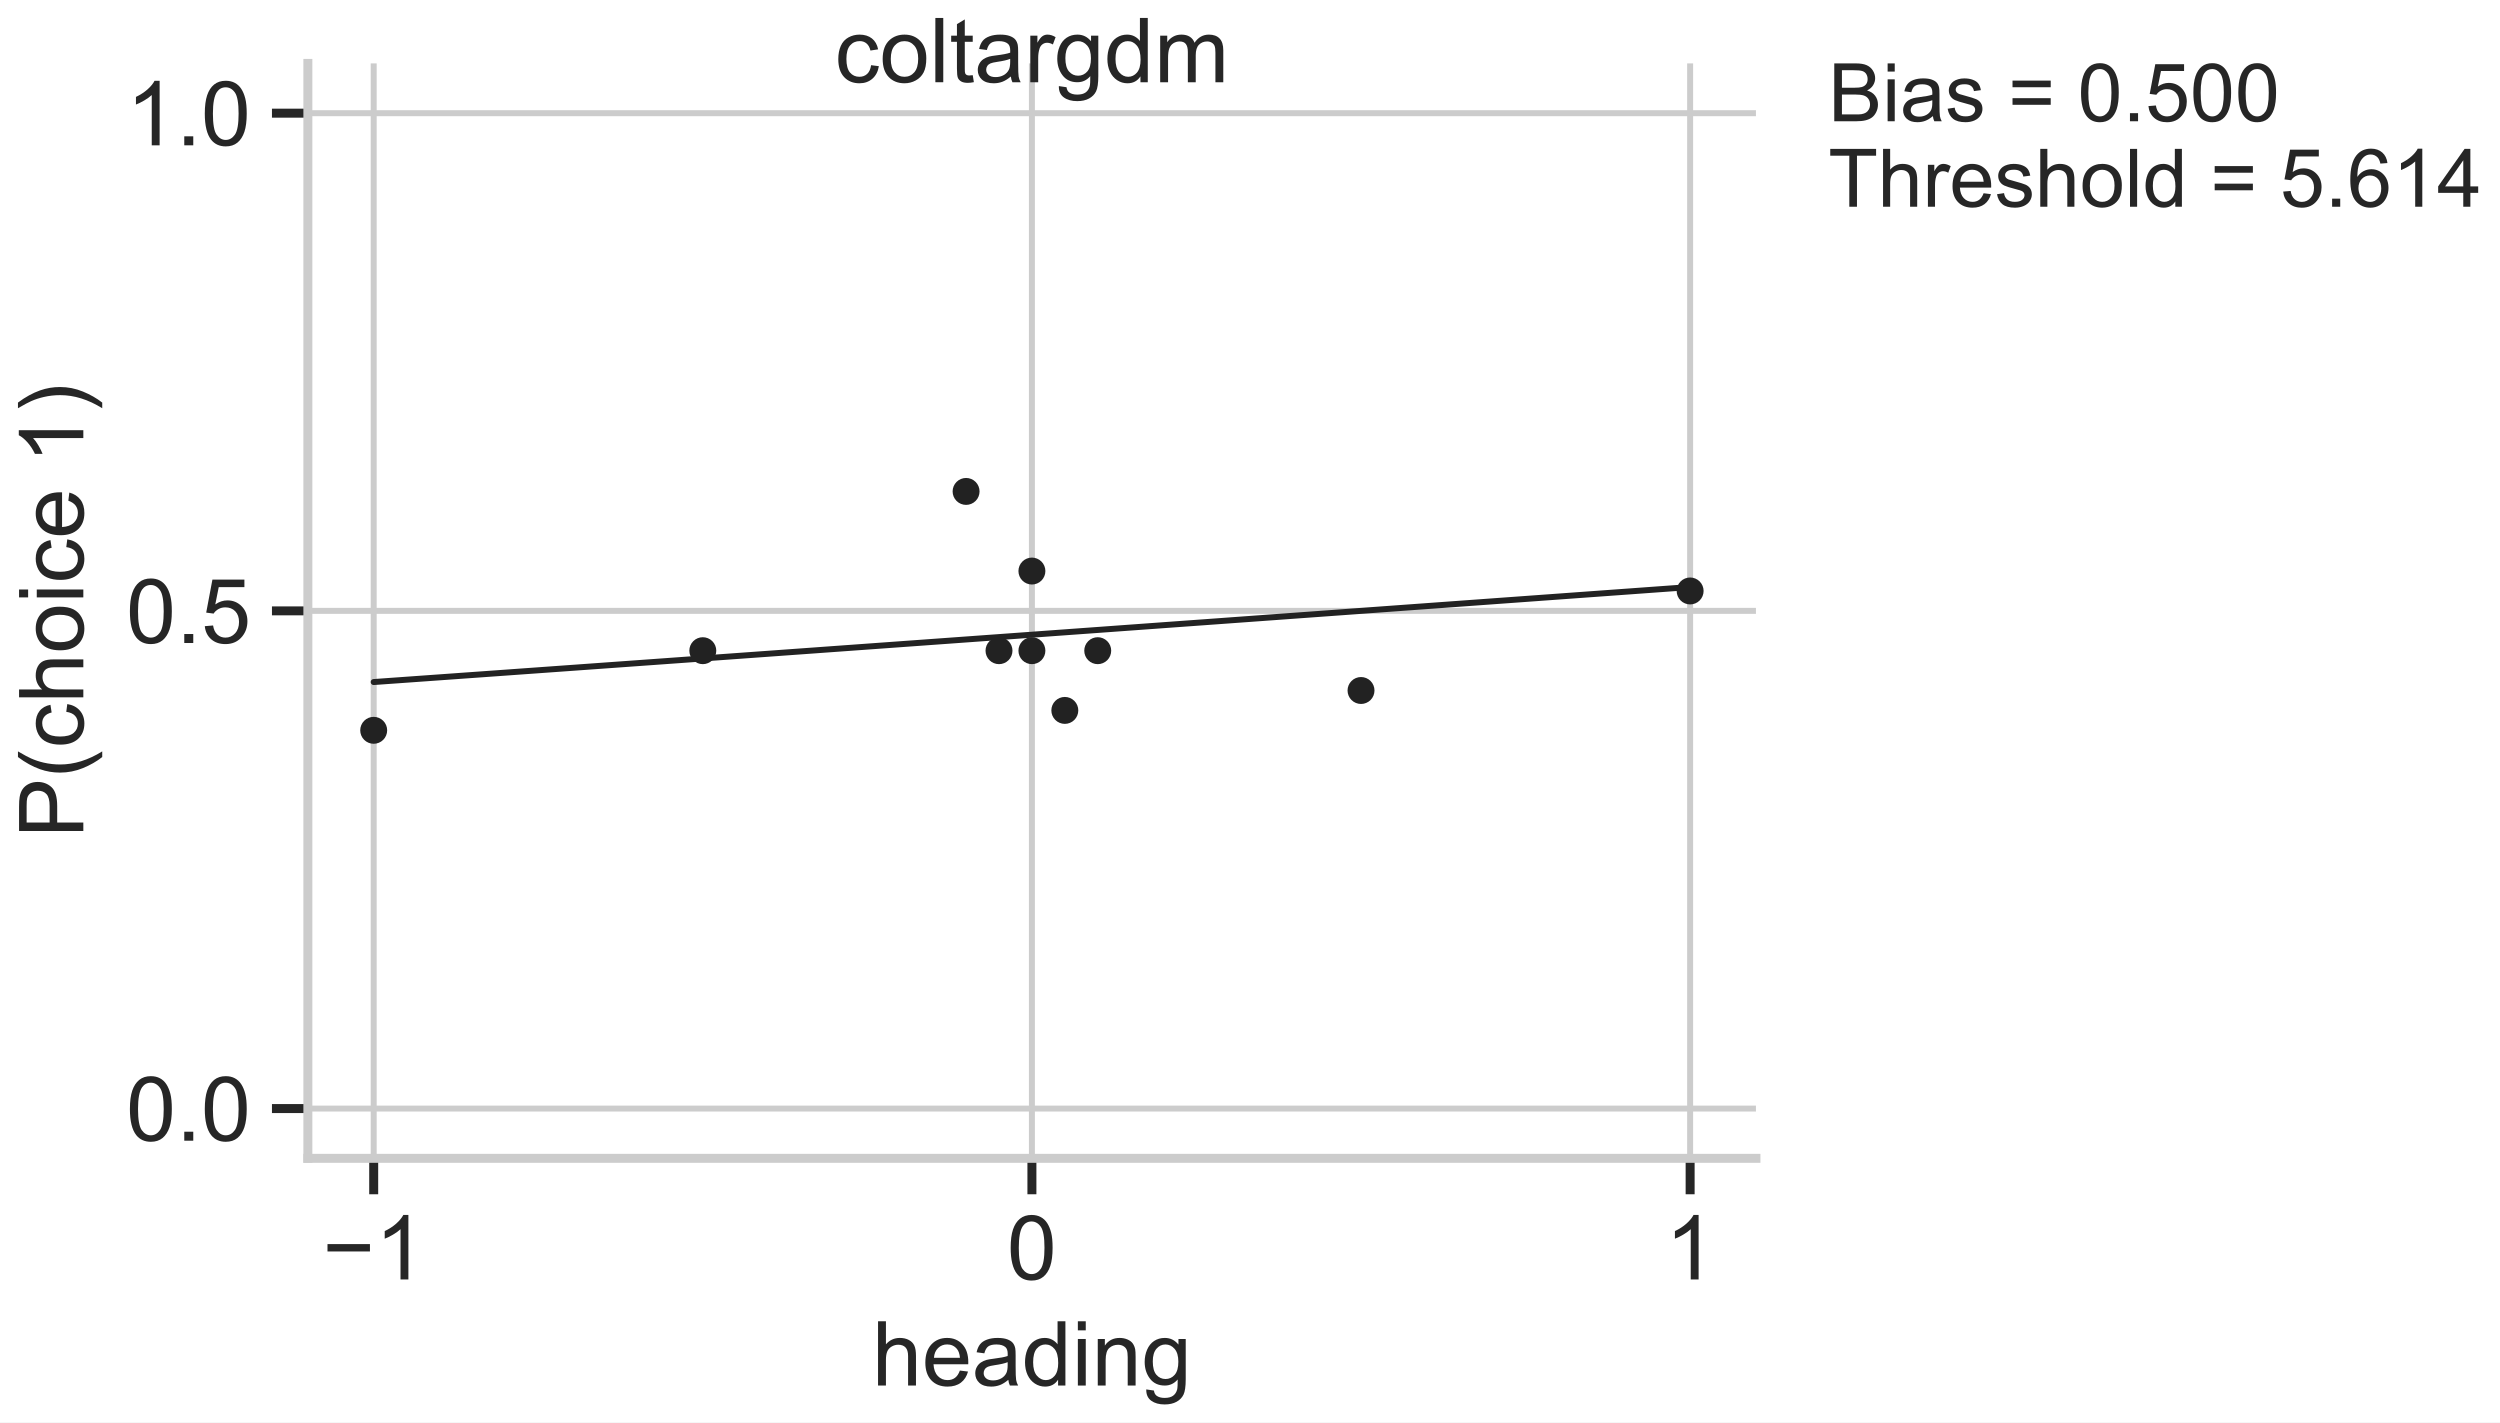
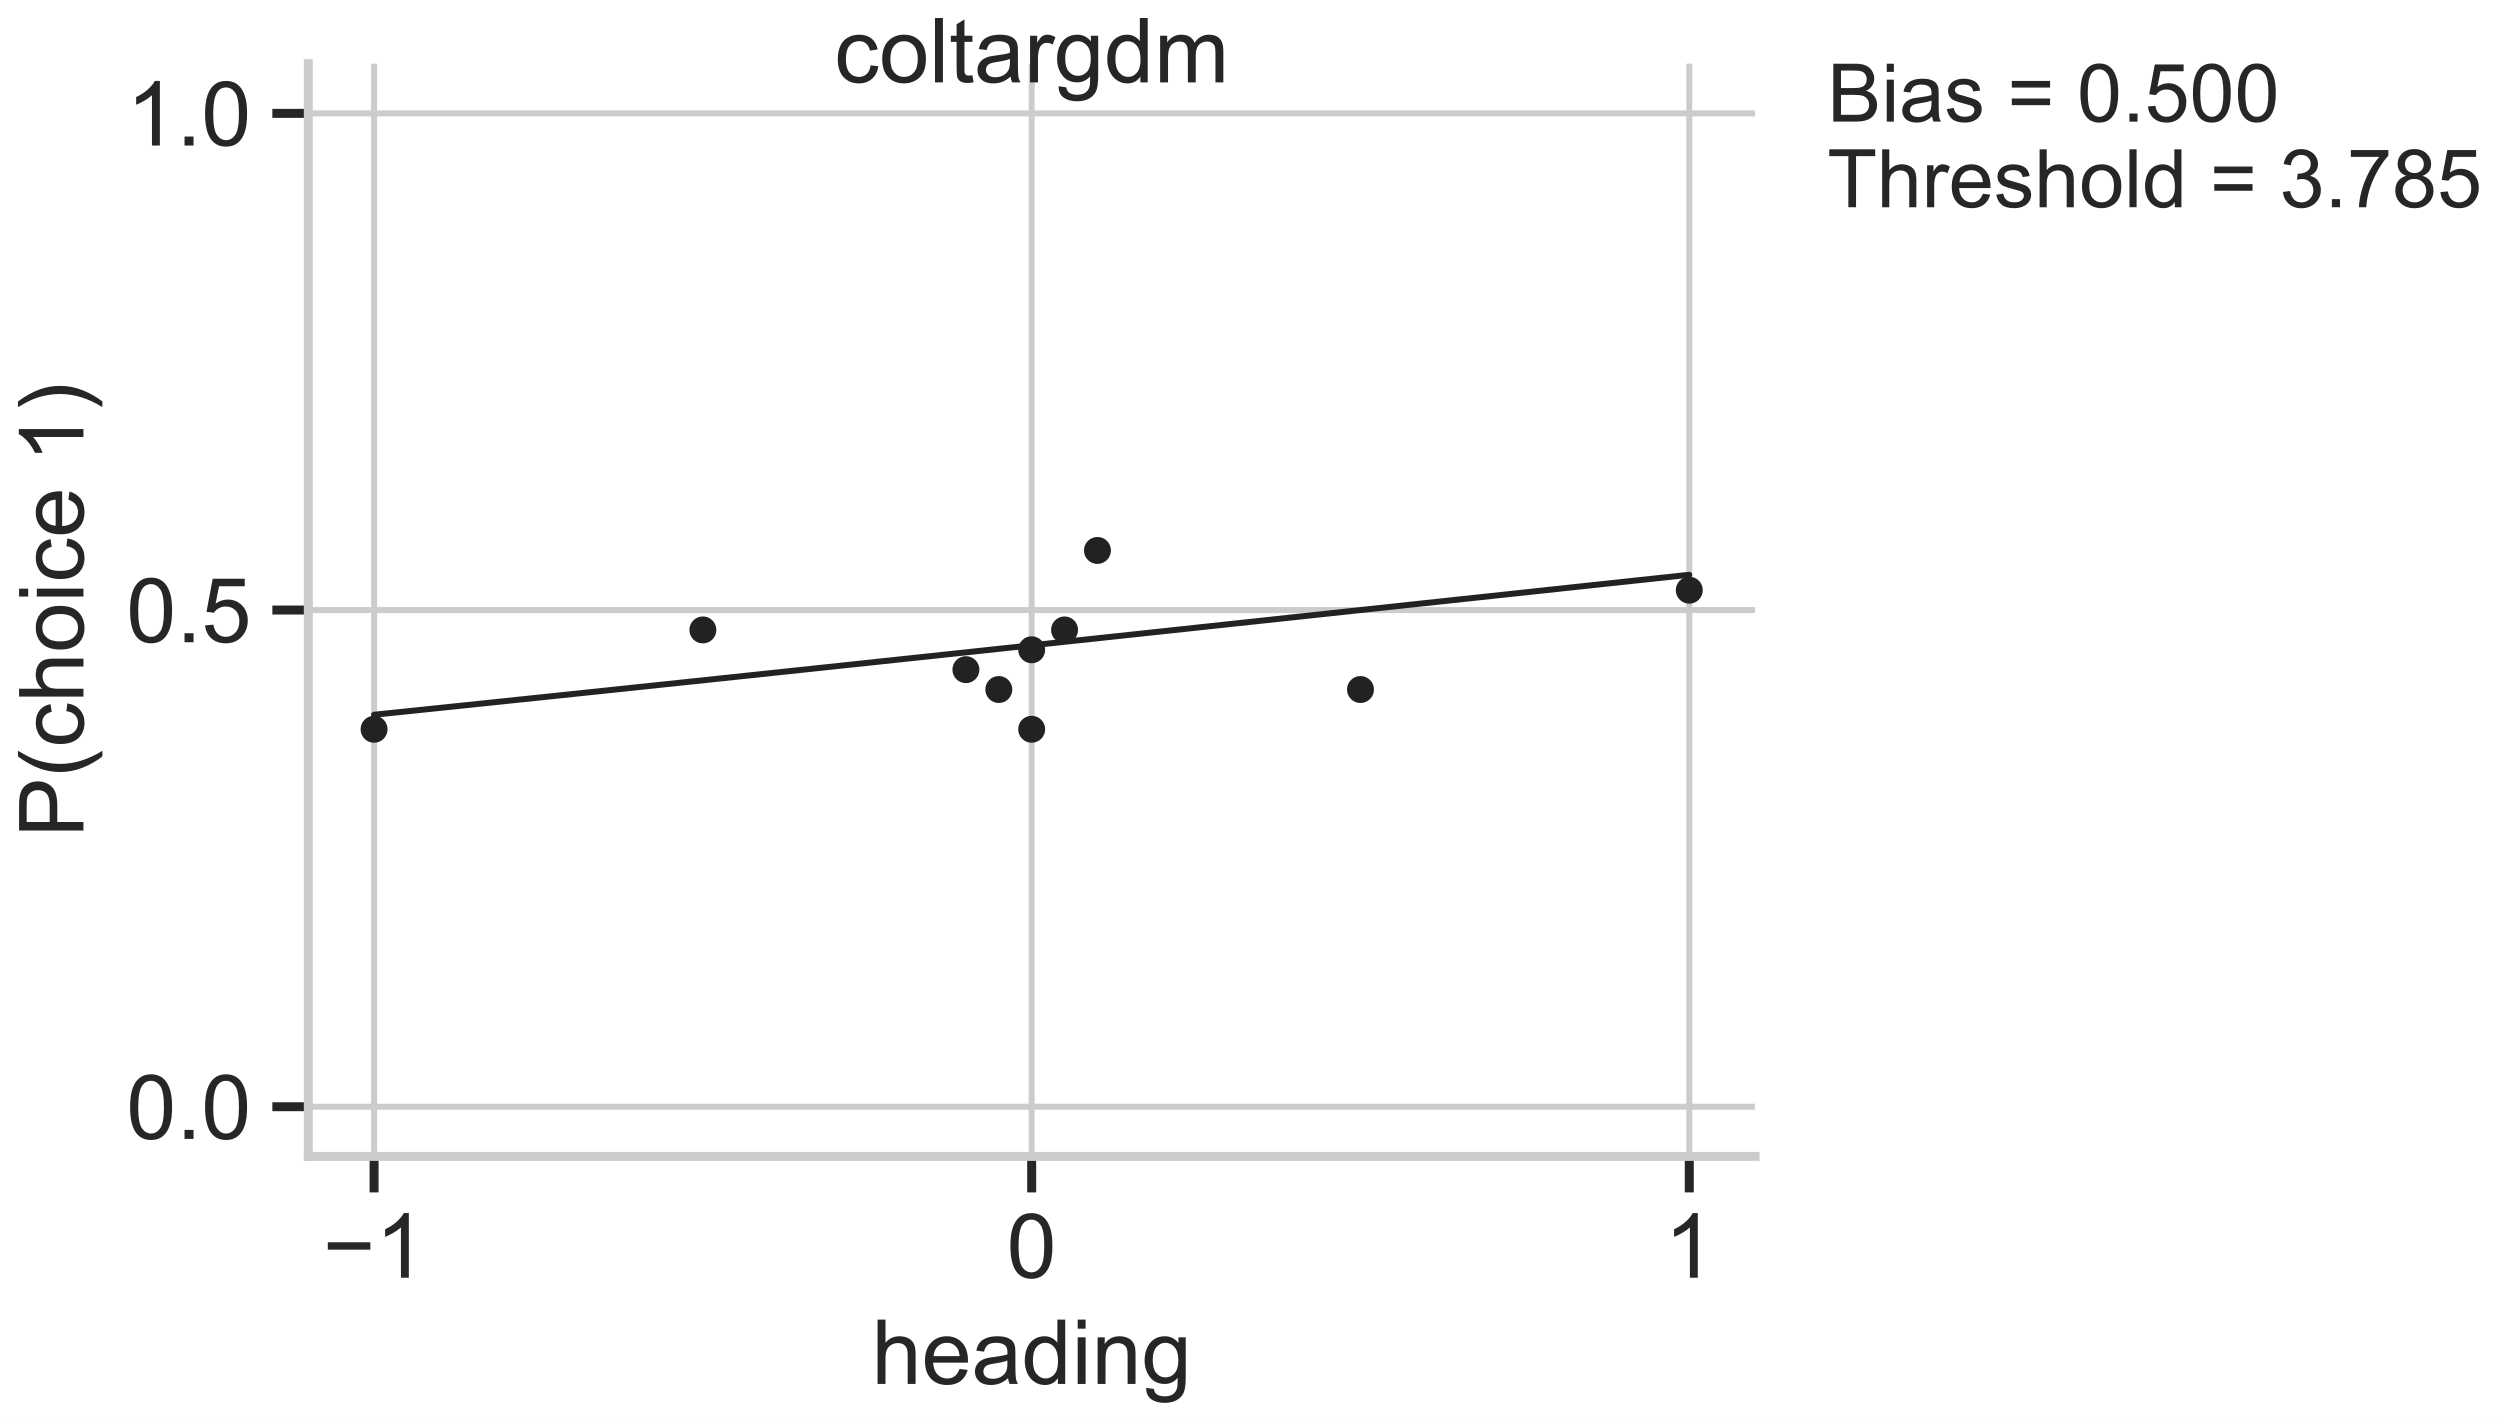
- <svg xmlns="http://www.w3.org/2000/svg" xmlns:xlink="http://www.w3.org/1999/xlink" width="417.6pt" height="237.6pt" viewBox="0 0 417.6 237.6" version="1.1">
+ <svg xmlns="http://www.w3.org/2000/svg" xmlns:xlink="http://www.w3.org/1999/xlink" width="417pt" height="237pt" viewBox="0 0 417 237" version="1.1">
  <defs>
    <style type="text/css">*{stroke-linejoin: round; stroke-linecap: butt}</style>
  </defs>
  <g id="figure_1">
    <g id="patch_1">
-       <path d="M 0 237.6  L 417.6 237.6  L 417.6 0  L 0 0  z " style="fill: #ffffff" />
+       <path d="M 0 237  L 417 237  L 417 0  L 0 0  z " style="fill: #ffffff" />
    </g>
    <g id="axes_1">
      <g id="patch_2">
-         <path d="M 51.427 193.488  L 293.314 193.488  L 293.314 10.592  L 51.427 10.592  L 51.427 193.488  z " style="fill: none" />
+         <path d="M 51.427 192.888  L 292.742 192.888  L 292.742 10.625  L 51.427 10.625  L 51.427 192.888  z " style="fill: none" />
      </g>
      <g id="matplotlib.axis_1">
        <g id="xtick_1">
          <g id="line2d_1">
-             <path d="M 62.422 193.488  L 62.422 10.592  " clip-path="url(#p3dbcf2d179)" style="fill: none; stroke: #cccccc; stroke-linecap: round" />
+             <path d="M 62.396 192.888  L 62.396 10.625  " clip-path="url(#p797ef02ce4)" style="fill: none; stroke: #cccccc; stroke-linecap: round" />
          </g>
          <g id="line2d_2">
            <defs>
-               <path id="m96522aaa3b" d="M 0 0  L 0 6  " style="stroke: #262626; stroke-width: 1.5" />
-             </defs>
-             <g>
-               <use xlink:href="#m96522aaa3b" x="62.422" y="193.488" style="fill: #262626; stroke: #262626; stroke-width: 1.5" />
+               <path id="m9b166025fc" d="M 0 0  L 0 6  " style="stroke: #262626; stroke-width: 1.5" />
+             </defs>
+             <g>
+               <use xlink:href="#m9b166025fc" x="62.396" y="192.888" style="fill: #262626; stroke: #262626; stroke-width: 1.5" />
            </g>
          </g>
          <g id="text_1">
-             <g style="fill: #262626" transform="translate(53.87049 213.7248) scale(0.15 -0.15)">
+             <g style="fill: #262626" transform="translate(53.84451 213.1248) scale(0.15 -0.15)">
              <defs>
                <path id="ArialMT-2212" d="M 3381 1997  L 356 1997  L 356 2522  L 3381 2522  L 3381 1997  z " transform="scale(0.015625)" />
                <path id="ArialMT-31" d="M 2384 0  L 1822 0  L 1822 3584  Q 1619 3391 1289 3197  Q 959 3003 697 2906  L 697 3450  Q 1169 3672 1522 3987  Q 1875 4303 2022 4600  L 2384 4600  L 2384 0  z " transform="scale(0.015625)" />
              </defs>
              <use xlink:href="#ArialMT-2212" />
              <use xlink:href="#ArialMT-31" x="58.398" />
            </g>
          </g>
        </g>
        <g id="xtick_2">
          <g id="line2d_3">
-             <path d="M 172.37 193.488  L 172.37 10.592  " clip-path="url(#p3dbcf2d179)" style="fill: none; stroke: #cccccc; stroke-linecap: round" />
+             <path d="M 172.084 192.888  L 172.084 10.625  " clip-path="url(#p797ef02ce4)" style="fill: none; stroke: #cccccc; stroke-linecap: round" />
          </g>
          <g id="line2d_4">
            <g>
-               <use xlink:href="#m96522aaa3b" x="172.37" y="193.488" style="fill: #262626; stroke: #262626; stroke-width: 1.5" />
+               <use xlink:href="#m9b166025fc" x="172.084" y="192.888" style="fill: #262626; stroke: #262626; stroke-width: 1.5" />
            </g>
          </g>
          <g id="text_2">
-             <g style="fill: #262626" transform="translate(168.1996 213.7248) scale(0.15 -0.15)">
+             <g style="fill: #262626" transform="translate(167.9137 213.1248) scale(0.15 -0.15)">
              <defs>
                <path id="ArialMT-30" d="M 266 2259  Q 266 3072 433 3567  Q 600 4063 929 4331  Q 1259 4600 1759 4600  Q 2128 4600 2406 4451  Q 2684 4303 2865 4023  Q 3047 3744 3150 3342  Q 3253 2941 3253 2259  Q 3253 1453 3087 958  Q 2922 463 2592 192  Q 2263 -78 1759 -78  Q 1097 -78 719 397  Q 266 969 266 2259  z M 844 2259  Q 844 1131 1108 757  Q 1372 384 1759 384  Q 2147 384 2411 759  Q 2675 1134 2675 2259  Q 2675 3391 2411 3762  Q 2147 4134 1753 4134  Q 1366 4134 1134 3806  Q 844 3388 844 2259  z " transform="scale(0.015625)" />
              </defs>
              <use xlink:href="#ArialMT-30" />
            </g>
          </g>
        </g>
        <g id="xtick_3">
          <g id="line2d_5">
-             <path d="M 282.319 193.488  L 282.319 10.592  " clip-path="url(#p3dbcf2d179)" style="fill: none; stroke: #cccccc; stroke-linecap: round" />
+             <path d="M 281.773 192.888  L 281.773 10.625  " clip-path="url(#p797ef02ce4)" style="fill: none; stroke: #cccccc; stroke-linecap: round" />
          </g>
          <g id="line2d_6">
            <g>
-               <use xlink:href="#m96522aaa3b" x="282.319" y="193.488" style="fill: #262626; stroke: #262626; stroke-width: 1.5" />
+               <use xlink:href="#m9b166025fc" x="281.773" y="192.888" style="fill: #262626; stroke: #262626; stroke-width: 1.5" />
            </g>
          </g>
          <g id="text_3">
-             <g style="fill: #262626" transform="translate(278.1482 213.7248) scale(0.15 -0.15)">
+             <g style="fill: #262626" transform="translate(277.6025 213.1248) scale(0.15 -0.15)">
              <use xlink:href="#ArialMT-31" />
            </g>
          </g>
        </g>
        <g id="text_4">
-           <g style="fill: #262626" transform="translate(145.6797 231.4427) scale(0.15 -0.15)">
+           <g style="fill: #262626" transform="translate(145.3938 230.8427) scale(0.15 -0.15)">
            <defs>
              <path id="ArialMT-68" d="M 422 0  L 422 4581  L 984 4581  L 984 2938  Q 1378 3394 1978 3394  Q 2347 3394 2619 3248  Q 2891 3103 3008 2847  Q 3125 2591 3125 2103  L 3125 0  L 2563 0  L 2563 2103  Q 2563 2525 2380 2717  Q 2197 2909 1863 2909  Q 1613 2909 1392 2779  Q 1172 2650 1078 2428  Q 984 2206 984 1816  L 984 0  L 422 0  z " transform="scale(0.015625)" />
              <path id="ArialMT-65" d="M 2694 1069  L 3275 997  Q 3138 488 2766 206  Q 2394 -75 1816 -75  Q 1088 -75 661 373  Q 234 822 234 1631  Q 234 2469 665 2931  Q 1097 3394 1784 3394  Q 2450 3394 2872 2941  Q 3294 2488 3294 1666  Q 3294 1616 3291 1516  L 816 1516  Q 847 969 1125 678  Q 1403 388 1819 388  Q 2128 388 2347 550  Q 2566 713 2694 1069  z M 847 1978  L 2700 1978  Q 2663 2397 2488 2606  Q 2219 2931 1791 2931  Q 1403 2931 1139 2672  Q 875 2413 847 1978  z " transform="scale(0.015625)" />
              <path id="ArialMT-61" d="M 2588 409  Q 2275 144 1986 34  Q 1697 -75 1366 -75  Q 819 -75 525 192  Q 231 459 231 875  Q 231 1119 342 1320  Q 453 1522 633 1644  Q 813 1766 1038 1828  Q 1203 1872 1538 1913  Q 2219 1994 2541 2106  Q 2544 2222 2544 2253  Q 2544 2597 2384 2738  Q 2169 2928 1744 2928  Q 1347 2928 1158 2789  Q 969 2650 878 2297  L 328 2372  Q 403 2725 575 2942  Q 747 3159 1072 3276  Q 1397 3394 1825 3394  Q 2250 3394 2515 3294  Q 2781 3194 2906 3042  Q 3031 2891 3081 2659  Q 3109 2516 3109 2141  L 3109 1391  Q 3109 606 3145 398  Q 3181 191 3288 0  L 2700 0  Q 2613 175 2588 409  z M 2541 1666  Q 2234 1541 1622 1453  Q 1275 1403 1131 1340  Q 988 1278 909 1158  Q 831 1038 831 891  Q 831 666 1001 516  Q 1172 366 1500 366  Q 1825 366 2078 508  Q 2331 650 2450 897  Q 2541 1088 2541 1459  L 2541 1666  z " transform="scale(0.015625)" />
              <path id="ArialMT-64" d="M 2575 0  L 2575 419  Q 2259 -75 1647 -75  Q 1250 -75 917 144  Q 584 363 401 755  Q 219 1147 219 1656  Q 219 2153 384 2558  Q 550 2963 881 3178  Q 1213 3394 1622 3394  Q 1922 3394 2156 3267  Q 2391 3141 2538 2938  L 2538 4581  L 3097 4581  L 3097 0  L 2575 0  z M 797 1656  Q 797 1019 1065 703  Q 1334 388 1700 388  Q 2069 388 2326 689  Q 2584 991 2584 1609  Q 2584 2291 2321 2609  Q 2059 2928 1675 2928  Q 1300 2928 1048 2622  Q 797 2316 797 1656  z " transform="scale(0.015625)" />
              <path id="ArialMT-69" d="M 425 3934  L 425 4581  L 988 4581  L 988 3934  L 425 3934  z M 425 0  L 425 3319  L 988 3319  L 988 0  L 425 0  z " transform="scale(0.015625)" />
              <path id="ArialMT-6e" d="M 422 0  L 422 3319  L 928 3319  L 928 2847  Q 1294 3394 1984 3394  Q 2284 3394 2536 3286  Q 2788 3178 2913 3003  Q 3038 2828 3088 2588  Q 3119 2431 3119 2041  L 3119 0  L 2556 0  L 2556 2019  Q 2556 2363 2490 2533  Q 2425 2703 2258 2804  Q 2091 2906 1866 2906  Q 1506 2906 1245 2678  Q 984 2450 984 1813  L 984 0  L 422 0  z " transform="scale(0.015625)" />
              <path id="ArialMT-67" d="M 319 -275  L 866 -356  Q 900 -609 1056 -725  Q 1266 -881 1628 -881  Q 2019 -881 2231 -725  Q 2444 -569 2519 -288  Q 2563 -116 2559 434  Q 2191 0 1641 0  Q 956 0 581 494  Q 206 988 206 1678  Q 206 2153 378 2554  Q 550 2956 876 3175  Q 1203 3394 1644 3394  Q 2231 3394 2613 2919  L 2613 3319  L 3131 3319  L 3131 450  Q 3131 -325 2973 -648  Q 2816 -972 2473 -1159  Q 2131 -1347 1631 -1347  Q 1038 -1347 672 -1080  Q 306 -813 319 -275  z M 784 1719  Q 784 1066 1043 766  Q 1303 466 1694 466  Q 2081 466 2343 764  Q 2606 1063 2606 1700  Q 2606 2309 2336 2618  Q 2066 2928 1684 2928  Q 1309 2928 1046 2623  Q 784 2319 784 1719  z " transform="scale(0.015625)" />
            </defs>
            <use xlink:href="#ArialMT-68" />
            <use xlink:href="#ArialMT-65" x="55.615" />
            <use xlink:href="#ArialMT-61" x="111.23" />
            <use xlink:href="#ArialMT-64" x="166.846" />
            <use xlink:href="#ArialMT-69" x="222.461" />
            <use xlink:href="#ArialMT-6e" x="244.678" />
            <use xlink:href="#ArialMT-67" x="300.293" />
          </g>
        </g>
      </g>
      <g id="matplotlib.axis_2">
        <g id="ytick_1">
          <g id="line2d_7">
-             <path d="M 51.427 185.175  L 293.314 185.175  " clip-path="url(#p3dbcf2d179)" style="fill: none; stroke: #cccccc; stroke-linecap: round" />
+             <path d="M 51.427 184.603  L 292.742 184.603  " clip-path="url(#p797ef02ce4)" style="fill: none; stroke: #cccccc; stroke-linecap: round" />
          </g>
          <g id="line2d_8">
            <defs>
-               <path id="m0ba47a582e" d="M 0 0  L -6 0  " style="stroke: #262626; stroke-width: 1.5" />
-             </defs>
-             <g>
-               <use xlink:href="#m0ba47a582e" x="51.427" y="185.175" style="fill: #262626; stroke: #262626; stroke-width: 1.5" />
+               <path id="m6f0daf4a0b" d="M 0 0  L -6 0  " style="stroke: #262626; stroke-width: 1.5" />
+             </defs>
+             <g>
+               <use xlink:href="#m6f0daf4a0b" x="51.427" y="184.603" style="fill: #262626; stroke: #262626; stroke-width: 1.5" />
            </g>
          </g>
          <g id="text_5">
-             <g style="fill: #262626" transform="translate(21.0768 190.5429) scale(0.15 -0.15)">
+             <g style="fill: #262626" transform="translate(21.0768 189.9717) scale(0.15 -0.15)">
              <defs>
                <path id="ArialMT-2e" d="M 581 0  L 581 641  L 1222 641  L 1222 0  L 581 0  z " transform="scale(0.015625)" />
              </defs>
              <use xlink:href="#ArialMT-30" />
              <use xlink:href="#ArialMT-2e" x="55.615" />
              <use xlink:href="#ArialMT-30" x="83.398" />
            </g>
          </g>
        </g>
        <g id="ytick_2">
          <g id="line2d_9">
-             <path d="M 51.427 102.04  L 293.314 102.04  " clip-path="url(#p3dbcf2d179)" style="fill: none; stroke: #cccccc; stroke-linecap: round" />
+             <path d="M 51.427 101.757  L 292.742 101.757  " clip-path="url(#p797ef02ce4)" style="fill: none; stroke: #cccccc; stroke-linecap: round" />
          </g>
          <g id="line2d_10">
            <g>
-               <use xlink:href="#m0ba47a582e" x="51.427" y="102.04" style="fill: #262626; stroke: #262626; stroke-width: 1.5" />
+               <use xlink:href="#m6f0daf4a0b" x="51.427" y="101.757" style="fill: #262626; stroke: #262626; stroke-width: 1.5" />
            </g>
          </g>
          <g id="text_6">
-             <g style="fill: #262626" transform="translate(21.0768 107.4082) scale(0.15 -0.15)">
+             <g style="fill: #262626" transform="translate(21.0768 107.1251) scale(0.15 -0.15)">
              <defs>
                <path id="ArialMT-35" d="M 266 1200  L 856 1250  Q 922 819 1161 601  Q 1400 384 1738 384  Q 2144 384 2425 690  Q 2706 997 2706 1503  Q 2706 1984 2436 2262  Q 2166 2541 1728 2541  Q 1456 2541 1237 2417  Q 1019 2294 894 2097  L 366 2166  L 809 4519  L 3088 4519  L 3088 3981  L 1259 3981  L 1013 2750  Q 1425 3038 1878 3038  Q 2478 3038 2890 2622  Q 3303 2206 3303 1553  Q 3303 931 2941 478  Q 2500 -78 1738 -78  Q 1113 -78 717 272  Q 322 622 266 1200  z " transform="scale(0.015625)" />
              </defs>
              <use xlink:href="#ArialMT-30" />
              <use xlink:href="#ArialMT-2e" x="55.615" />
              <use xlink:href="#ArialMT-35" x="83.398" />
            </g>
          </g>
        </g>
        <g id="ytick_3">
          <g id="line2d_11">
-             <path d="M 51.427 18.905  L 293.314 18.905  " clip-path="url(#p3dbcf2d179)" style="fill: none; stroke: #cccccc; stroke-linecap: round" />
+             <path d="M 51.427 18.91  L 292.742 18.91  " clip-path="url(#p797ef02ce4)" style="fill: none; stroke: #cccccc; stroke-linecap: round" />
          </g>
          <g id="line2d_12">
            <g>
-               <use xlink:href="#m0ba47a582e" x="51.427" y="18.905" style="fill: #262626; stroke: #262626; stroke-width: 1.5" />
+               <use xlink:href="#m6f0daf4a0b" x="51.427" y="18.91" style="fill: #262626; stroke: #262626; stroke-width: 1.5" />
            </g>
          </g>
          <g id="text_7">
-             <g style="fill: #262626" transform="translate(21.0768 24.2735) scale(0.15 -0.15)">
+             <g style="fill: #262626" transform="translate(21.0768 24.2785) scale(0.15 -0.15)">
              <use xlink:href="#ArialMT-31" />
              <use xlink:href="#ArialMT-2e" x="55.615" />
              <use xlink:href="#ArialMT-30" x="83.398" />
            </g>
          </g>
        </g>
        <g id="text_8">
-           <g style="fill: #262626" transform="translate(13.91977 139.9699) rotate(-90) scale(0.15 -0.15)">
+           <g style="fill: #262626" transform="translate(13.91977 139.6868) rotate(-90) scale(0.15 -0.15)">
            <defs>
              <path id="ArialMT-50" d="M 494 0  L 494 4581  L 2222 4581  Q 2678 4581 2919 4538  Q 3256 4481 3484 4323  Q 3713 4166 3852 3881  Q 3991 3597 3991 3256  Q 3991 2672 3619 2267  Q 3247 1863 2275 1863  L 1100 1863  L 1100 0  L 494 0  z M 1100 2403  L 2284 2403  Q 2872 2403 3119 2622  Q 3366 2841 3366 3238  Q 3366 3525 3220 3729  Q 3075 3934 2838 4000  Q 2684 4041 2272 4041  L 1100 4041  L 1100 2403  z " transform="scale(0.015625)" />
              <path id="ArialMT-28" d="M 1497 -1347  Q 1031 -759 709 28  Q 388 816 388 1659  Q 388 2403 628 3084  Q 909 3875 1497 4659  L 1900 4659  Q 1522 4009 1400 3731  Q 1209 3300 1100 2831  Q 966 2247 966 1656  Q 966 153 1900 -1347  L 1497 -1347  z " transform="scale(0.015625)" />
              <path id="ArialMT-63" d="M 2588 1216  L 3141 1144  Q 3050 572 2676 248  Q 2303 -75 1759 -75  Q 1078 -75 664 370  Q 250 816 250 1647  Q 250 2184 428 2587  Q 606 2991 970 3192  Q 1334 3394 1763 3394  Q 2303 3394 2647 3120  Q 2991 2847 3088 2344  L 2541 2259  Q 2463 2594 2264 2762  Q 2066 2931 1784 2931  Q 1359 2931 1093 2626  Q 828 2322 828 1663  Q 828 994 1084 691  Q 1341 388 1753 388  Q 2084 388 2306 591  Q 2528 794 2588 1216  z " transform="scale(0.015625)" />
              <path id="ArialMT-6f" d="M 213 1659  Q 213 2581 725 3025  Q 1153 3394 1769 3394  Q 2453 3394 2887 2945  Q 3322 2497 3322 1706  Q 3322 1066 3130 698  Q 2938 331 2570 128  Q 2203 -75 1769 -75  Q 1072 -75 642 372  Q 213 819 213 1659  z M 791 1659  Q 791 1022 1069 705  Q 1347 388 1769 388  Q 2188 388 2466 706  Q 2744 1025 2744 1678  Q 2744 2294 2464 2611  Q 2184 2928 1769 2928  Q 1347 2928 1069 2612  Q 791 2297 791 1659  z " transform="scale(0.015625)" />
              <path id="ArialMT-20" transform="scale(0.015625)" />
              <path id="ArialMT-29" d="M 791 -1347  L 388 -1347  Q 1322 153 1322 1656  Q 1322 2244 1188 2822  Q 1081 3291 891 3722  Q 769 4003 388 4659  L 791 4659  Q 1378 3875 1659 3084  Q 1900 2403 1900 1659  Q 1900 816 1576 28  Q 1253 -759 791 -1347  z " transform="scale(0.015625)" />
            </defs>
            <use xlink:href="#ArialMT-50" />
            <use xlink:href="#ArialMT-28" x="66.699" />
            <use xlink:href="#ArialMT-63" x="100" />
            <use xlink:href="#ArialMT-68" x="150" />
            <use xlink:href="#ArialMT-6f" x="205.615" />
            <use xlink:href="#ArialMT-69" x="261.23" />
            <use xlink:href="#ArialMT-63" x="283.447" />
            <use xlink:href="#ArialMT-65" x="333.447" />
            <use xlink:href="#ArialMT-20" x="389.062" />
            <use xlink:href="#ArialMT-31" x="416.846" />
            <use xlink:href="#ArialMT-29" x="472.461" />
          </g>
        </g>
      </g>
      <g id="line2d_13">
        <defs>
-           <path id="m3a220d0f90" d="M 0 1.75  C 0.464 1.75 0.909 1.566 1.237 1.237  C 1.566 0.909 1.75 0.464 1.75 0  C 1.75 -0.464 1.566 -0.909 1.237 -1.237  C 0.909 -1.566 0.464 -1.75 0 -1.75  C -0.464 -1.75 -0.909 -1.566 -1.237 -1.237  C -1.566 -0.909 -1.75 -0.464 -1.75 0  C -1.75 0.464 -1.566 0.909 -1.237 1.237  C -0.909 1.566 -0.464 1.75 0 1.75  z " style="stroke: #222222" />
+           <path id="medc79581b8" d="M 0 1.75  C 0.464 1.75 0.909 1.566 1.237 1.237  C 1.566 0.909 1.75 0.464 1.75 0  C 1.75 -0.464 1.566 -0.909 1.237 -1.237  C 0.909 -1.566 0.464 -1.75 0 -1.75  C -0.464 -1.75 -0.909 -1.566 -1.237 -1.237  C -1.566 -0.909 -1.75 -0.464 -1.75 0  C -1.75 0.464 -1.566 0.909 -1.237 1.237  C -0.909 1.566 -0.464 1.75 0 1.75  z " style="stroke: #222222" />
        </defs>
-         <g clip-path="url(#p3dbcf2d179)">
-           <use xlink:href="#m3a220d0f90" x="62.422" y="121.992" style="fill: #222222; stroke: #222222" />
-           <use xlink:href="#m3a220d0f90" x="282.319" y="98.714" style="fill: #222222; stroke: #222222" />
-           <use xlink:href="#m3a220d0f90" x="117.396" y="108.691" style="fill: #222222; stroke: #222222" />
-           <use xlink:href="#m3a220d0f90" x="227.345" y="115.341" style="fill: #222222; stroke: #222222" />
-           <use xlink:href="#m3a220d0f90" x="161.375" y="82.088" style="fill: #222222; stroke: #222222" />
-           <use xlink:href="#m3a220d0f90" x="183.365" y="108.691" style="fill: #222222; stroke: #222222" />
-           <use xlink:href="#m3a220d0f90" x="166.873" y="108.691" style="fill: #222222; stroke: #222222" />
-           <use xlink:href="#m3a220d0f90" x="177.868" y="118.667" style="fill: #222222; stroke: #222222" />
-           <use xlink:href="#m3a220d0f90" x="172.37" y="108.691" style="fill: #222222; stroke: #222222" />
-           <use xlink:href="#m3a220d0f90" x="172.37" y="95.389" style="fill: #222222; stroke: #222222" />
+         <g clip-path="url(#p797ef02ce4)">
+           <use xlink:href="#medc79581b8" x="62.396" y="121.64" style="fill: #222222; stroke: #222222" />
+           <use xlink:href="#medc79581b8" x="281.773" y="98.443" style="fill: #222222; stroke: #222222" />
+           <use xlink:href="#medc79581b8" x="117.24" y="105.071" style="fill: #222222; stroke: #222222" />
+           <use xlink:href="#medc79581b8" x="226.929" y="115.012" style="fill: #222222; stroke: #222222" />
+           <use xlink:href="#medc79581b8" x="161.116" y="111.698" style="fill: #222222; stroke: #222222" />
+           <use xlink:href="#medc79581b8" x="183.053" y="91.815" style="fill: #222222; stroke: #222222" />
+           <use xlink:href="#medc79581b8" x="166.6" y="115.012" style="fill: #222222; stroke: #222222" />
+           <use xlink:href="#medc79581b8" x="177.569" y="105.071" style="fill: #222222; stroke: #222222" />
+           <use xlink:href="#medc79581b8" x="172.084" y="121.64" style="fill: #222222; stroke: #222222" />
+           <use xlink:href="#medc79581b8" x="172.084" y="108.384" style="fill: #222222; stroke: #222222" />
        </g>
      </g>
      <g id="line2d_14">
-         <path d="M 62.422 113.929  L 64.643 113.77  L 66.864 113.612  L 69.085 113.453  L 71.306 113.295  L 73.528 113.136  L 75.749 112.977  L 77.97 112.818  L 80.191 112.66  L 82.412 112.501  L 84.634 112.342  L 86.855 112.182  L 89.076 112.023  L 91.297 111.864  L 93.518 111.705  L 95.739 111.546  L 97.961 111.386  L 100.182 111.227  L 102.403 111.067  L 104.624 110.908  L 106.845 110.748  L 109.067 110.589  L 111.288 110.429  L 113.509 110.269  L 115.73 110.109  L 117.951 109.95  L 120.172 109.79  L 122.394 109.63  L 124.615 109.47  L 126.836 109.31  L 129.057 109.15  L 131.278 108.99  L 133.5 108.83  L 135.721 108.67  L 137.942 108.509  L 140.163 108.349  L 142.384 108.189  L 144.605 108.028  L 146.827 107.868  L 149.048 107.708  L 151.269 107.547  L 153.49 107.387  L 155.711 107.226  L 157.933 107.066  L 160.154 106.905  L 162.375 106.745  L 164.596 106.584  L 166.817 106.424  L 169.039 106.263  L 171.26 106.102  L 173.481 105.942  L 175.702 105.781  L 177.923 105.62  L 180.144 105.459  L 182.366 105.299  L 184.587 105.138  L 186.808 104.977  L 189.029 104.816  L 191.25 104.655  L 193.472 104.494  L 195.693 104.333  L 197.914 104.173  L 200.135 104.012  L 202.356 103.851  L 204.577 103.69  L 206.799 103.529  L 209.02 103.368  L 211.241 103.207  L 213.462 103.046  L 215.683 102.885  L 217.905 102.724  L 220.126 102.563  L 222.347 102.402  L 224.568 102.241  L 226.789 102.08  L 229.01 101.919  L 231.232 101.758  L 233.453 101.597  L 235.674 101.436  L 237.895 101.275  L 240.116 101.114  L 242.338 100.953  L 244.559 100.792  L 246.78 100.631  L 249.001 100.47  L 251.222 100.309  L 253.444 100.149  L 255.665 99.988  L 257.886 99.827  L 260.107 99.666  L 262.328 99.505  L 264.549 99.344  L 266.771 99.183  L 268.992 99.022  L 271.213 98.862  L 273.434 98.701  L 275.655 98.54  L 277.877 98.379  L 280.098 98.219  L 282.319 98.058  " clip-path="url(#p3dbcf2d179)" style="fill: none; stroke: #222222; stroke-linecap: round" />
+         <path d="M 62.396 119.219  L 64.612 118.989  L 66.828 118.759  L 69.043 118.529  L 71.259 118.299  L 73.475 118.068  L 75.691 117.837  L 77.907 117.606  L 80.123 117.375  L 82.339 117.144  L 84.555 116.912  L 86.771 116.68  L 88.987 116.448  L 91.203 116.216  L 93.419 115.984  L 95.635 115.751  L 97.851 115.518  L 100.067 115.286  L 102.283 115.052  L 104.498 114.819  L 106.714 114.586  L 108.93 114.352  L 111.146 114.119  L 113.362 113.885  L 115.578 113.651  L 117.794 113.416  L 120.01 113.182  L 122.226 112.948  L 124.442 112.713  L 126.658 112.478  L 128.874 112.243  L 131.09 112.008  L 133.306 111.773  L 135.522 111.538  L 137.737 111.302  L 139.953 111.067  L 142.169 110.831  L 144.385 110.595  L 146.601 110.359  L 148.817 110.123  L 151.033 109.887  L 153.249 109.651  L 155.465 109.415  L 157.681 109.178  L 159.897 108.942  L 162.113 108.705  L 164.329 108.468  L 166.545 108.231  L 168.761 107.995  L 170.976 107.758  L 173.192 107.521  L 175.408 107.283  L 177.624 107.046  L 179.84 106.809  L 182.056 106.572  L 184.272 106.334  L 186.488 106.097  L 188.704 105.859  L 190.92 105.622  L 193.136 105.384  L 195.352 105.147  L 197.568 104.909  L 199.784 104.671  L 202 104.433  L 204.216 104.196  L 206.431 103.958  L 208.647 103.72  L 210.863 103.482  L 213.079 103.244  L 215.295 103.006  L 217.511 102.768  L 219.727 102.53  L 221.943 102.292  L 224.159 102.054  L 226.375 101.816  L 228.591 101.578  L 230.807 101.34  L 233.023 101.102  L 235.239 100.864  L 237.455 100.626  L 239.67 100.388  L 241.886 100.151  L 244.102 99.913  L 246.318 99.675  L 248.534 99.437  L 250.75 99.199  L 252.966 98.961  L 255.182 98.724  L 257.398 98.486  L 259.614 98.248  L 261.83 98.01  L 264.046 97.773  L 266.262 97.535  L 268.478 97.298  L 270.694 97.061  L 272.909 96.823  L 275.125 96.586  L 277.341 96.349  L 279.557 96.111  L 281.773 95.874  " clip-path="url(#p797ef02ce4)" style="fill: none; stroke: #222222; stroke-linecap: round" />
      </g>
      <g id="patch_3">
-         <path d="M 51.427 193.488  L 51.427 10.592  " style="fill: none; stroke: #cccccc; stroke-width: 1.5; stroke-linejoin: miter; stroke-linecap: square" />
+         <path d="M 51.427 192.888  L 51.427 10.625  " style="fill: none; stroke: #cccccc; stroke-width: 1.5; stroke-linejoin: miter; stroke-linecap: square" />
      </g>
      <g id="patch_4">
-         <path d="M 51.427 193.488  L 293.314 193.488  " style="fill: none; stroke: #cccccc; stroke-width: 1.5; stroke-linejoin: miter; stroke-linecap: square" />
+         <path d="M 51.427 192.888  L 292.742 192.888  " style="fill: none; stroke: #cccccc; stroke-width: 1.5; stroke-linejoin: miter; stroke-linecap: square" />
      </g>
      <g id="text_9">
        <g id="patch_5">
-           <path d="M 301.358 41.267  L 418.65 41.267  L 418.65 6.542  L 301.358 6.542  z " style="fill: #ffffff; opacity: 0.7" />
-         </g>
-         <g style="fill: #262626" transform="translate(305.4081 20.25472) scale(0.135 -0.135)">
+           <path d="M 300.758 41.3  L 418.05 41.3  L 418.05 6.575  L 300.758 6.575  z " style="fill: #ffffff; opacity: 0.7" />
+         </g>
+         <g style="fill: #262626" transform="translate(304.8079 20.28852) scale(0.135 -0.135)">
          <defs>
            <path id="ArialMT-42" d="M 469 0  L 469 4581  L 2188 4581  Q 2713 4581 3030 4442  Q 3347 4303 3526 4014  Q 3706 3725 3706 3409  Q 3706 3116 3547 2856  Q 3388 2597 3066 2438  Q 3481 2316 3704 2022  Q 3928 1728 3928 1328  Q 3928 1006 3792 729  Q 3656 453 3456 303  Q 3256 153 2954 76  Q 2653 0 2216 0  L 469 0  z M 1075 2656  L 2066 2656  Q 2469 2656 2644 2709  Q 2875 2778 2992 2937  Q 3109 3097 3109 3338  Q 3109 3566 3000 3739  Q 2891 3913 2687 3977  Q 2484 4041 1991 4041  L 1075 4041  L 1075 2656  z M 1075 541  L 2216 541  Q 2509 541 2628 563  Q 2838 600 2978 687  Q 3119 775 3209 942  Q 3300 1109 3300 1328  Q 3300 1584 3169 1773  Q 3038 1963 2805 2039  Q 2572 2116 2134 2116  L 1075 2116  L 1075 541  z " transform="scale(0.015625)" />
            <path id="ArialMT-73" d="M 197 991  L 753 1078  Q 800 744 1014 566  Q 1228 388 1613 388  Q 2000 388 2187 545  Q 2375 703 2375 916  Q 2375 1106 2209 1216  Q 2094 1291 1634 1406  Q 1016 1563 777 1677  Q 538 1791 414 1992  Q 291 2194 291 2438  Q 291 2659 392 2848  Q 494 3038 669 3163  Q 800 3259 1026 3326  Q 1253 3394 1513 3394  Q 1903 3394 2198 3281  Q 2494 3169 2634 2976  Q 2775 2784 2828 2463  L 2278 2388  Q 2241 2644 2061 2787  Q 1881 2931 1553 2931  Q 1166 2931 1000 2803  Q 834 2675 834 2503  Q 834 2394 903 2306  Q 972 2216 1119 2156  Q 1203 2125 1616 2013  Q 2213 1853 2448 1751  Q 2684 1650 2818 1456  Q 2953 1263 2953 975  Q 2953 694 2789 445  Q 2625 197 2315 61  Q 2006 -75 1616 -75  Q 969 -75 630 194  Q 291 463 197 991  z " transform="scale(0.015625)" />
            <path id="ArialMT-3d" d="M 3381 2694  L 356 2694  L 356 3219  L 3381 3219  L 3381 2694  z M 3381 1303  L 356 1303  L 356 1828  L 3381 1828  L 3381 1303  z " transform="scale(0.015625)" />
          </defs>
          <use xlink:href="#ArialMT-42" />
          <use xlink:href="#ArialMT-69" x="66.699" />
          <use xlink:href="#ArialMT-61" x="88.916" />
          <use xlink:href="#ArialMT-73" x="144.531" />
          <use xlink:href="#ArialMT-20" x="194.531" />
          <use xlink:href="#ArialMT-3d" x="222.314" />
          <use xlink:href="#ArialMT-20" x="280.713" />
          <use xlink:href="#ArialMT-30" x="308.496" />
          <use xlink:href="#ArialMT-2e" x="364.111" />
          <use xlink:href="#ArialMT-35" x="391.895" />
          <use xlink:href="#ArialMT-30" x="447.51" />
          <use xlink:href="#ArialMT-30" x="503.125" />
        </g>
-         <g style="fill: #262626" transform="translate(305.4081 34.5335) scale(0.135 -0.135)">
+         <g style="fill: #262626" transform="translate(304.8079 34.5673) scale(0.135 -0.135)">
          <defs>
            <path id="ArialMT-54" d="M 1659 0  L 1659 4041  L 150 4041  L 150 4581  L 3781 4581  L 3781 4041  L 2266 4041  L 2266 0  L 1659 0  z " transform="scale(0.015625)" />
            <path id="ArialMT-72" d="M 416 0  L 416 3319  L 922 3319  L 922 2816  Q 1116 3169 1280 3281  Q 1444 3394 1641 3394  Q 1925 3394 2219 3213  L 2025 2691  Q 1819 2813 1613 2813  Q 1428 2813 1281 2702  Q 1134 2591 1072 2394  Q 978 2094 978 1738  L 978 0  L 416 0  z " transform="scale(0.015625)" />
            <path id="ArialMT-6c" d="M 409 0  L 409 4581  L 972 4581  L 972 0  L 409 0  z " transform="scale(0.015625)" />
-             <path id="ArialMT-36" d="M 3184 3459  L 2625 3416  Q 2550 3747 2413 3897  Q 2184 4138 1850 4138  Q 1581 4138 1378 3988  Q 1113 3794 959 3422  Q 806 3050 800 2363  Q 1003 2672 1297 2822  Q 1591 2972 1913 2972  Q 2475 2972 2870 2558  Q 3266 2144 3266 1488  Q 3266 1056 3080 686  Q 2894 316 2569 119  Q 2244 -78 1831 -78  Q 1128 -78 684 439  Q 241 956 241 2144  Q 241 3472 731 4075  Q 1159 4600 1884 4600  Q 2425 4600 2770 4297  Q 3116 3994 3184 3459  z M 888 1484  Q 888 1194 1011 928  Q 1134 663 1356 523  Q 1578 384 1822 384  Q 2178 384 2434 671  Q 2691 959 2691 1453  Q 2691 1928 2437 2201  Q 2184 2475 1800 2475  Q 1419 2475 1153 2201  Q 888 1928 888 1484  z " transform="scale(0.015625)" />
-             <path id="ArialMT-34" d="M 2069 0  L 2069 1097  L 81 1097  L 81 1613  L 2172 4581  L 2631 4581  L 2631 1613  L 3250 1613  L 3250 1097  L 2631 1097  L 2631 0  L 2069 0  z M 2069 1613  L 2069 3678  L 634 1613  L 2069 1613  z " transform="scale(0.015625)" />
+             <path id="ArialMT-33" d="M 269 1209  L 831 1284  Q 928 806 1161 595  Q 1394 384 1728 384  Q 2125 384 2398 659  Q 2672 934 2672 1341  Q 2672 1728 2419 1979  Q 2166 2231 1775 2231  Q 1616 2231 1378 2169  L 1441 2663  Q 1497 2656 1531 2656  Q 1891 2656 2178 2843  Q 2466 3031 2466 3422  Q 2466 3731 2256 3934  Q 2047 4138 1716 4138  Q 1388 4138 1169 3931  Q 950 3725 888 3313  L 325 3413  Q 428 3978 793 4289  Q 1159 4600 1703 4600  Q 2078 4600 2393 4439  Q 2709 4278 2876 4000  Q 3044 3722 3044 3409  Q 3044 3113 2884 2869  Q 2725 2625 2413 2481  Q 2819 2388 3044 2092  Q 3269 1797 3269 1353  Q 3269 753 2831 336  Q 2394 -81 1725 -81  Q 1122 -81 723 278  Q 325 638 269 1209  z " transform="scale(0.015625)" />
+             <path id="ArialMT-37" d="M 303 3981  L 303 4522  L 3269 4522  L 3269 4084  Q 2831 3619 2401 2847  Q 1972 2075 1738 1259  Q 1569 684 1522 0  L 944 0  Q 953 541 1156 1306  Q 1359 2072 1739 2783  Q 2119 3494 2547 3981  L 303 3981  z " transform="scale(0.015625)" />
+             <path id="ArialMT-38" d="M 1131 2484  Q 781 2613 612 2850  Q 444 3088 444 3419  Q 444 3919 803 4259  Q 1163 4600 1759 4600  Q 2359 4600 2725 4251  Q 3091 3903 3091 3403  Q 3091 3084 2923 2848  Q 2756 2613 2416 2484  Q 2838 2347 3058 2040  Q 3278 1734 3278 1309  Q 3278 722 2862 322  Q 2447 -78 1769 -78  Q 1091 -78 675 323  Q 259 725 259 1325  Q 259 1772 486 2073  Q 713 2375 1131 2484  z M 1019 3438  Q 1019 3113 1228 2906  Q 1438 2700 1772 2700  Q 2097 2700 2305 2904  Q 2513 3109 2513 3406  Q 2513 3716 2298 3927  Q 2084 4138 1766 4138  Q 1444 4138 1231 3931  Q 1019 3725 1019 3438  z M 838 1322  Q 838 1081 952 856  Q 1066 631 1291 507  Q 1516 384 1775 384  Q 2178 384 2440 643  Q 2703 903 2703 1303  Q 2703 1709 2433 1975  Q 2163 2241 1756 2241  Q 1359 2241 1098 1978  Q 838 1716 838 1322  z " transform="scale(0.015625)" />
          </defs>
          <use xlink:href="#ArialMT-54" />
          <use xlink:href="#ArialMT-68" x="61.084" />
          <use xlink:href="#ArialMT-72" x="116.699" />
          <use xlink:href="#ArialMT-65" x="150" />
          <use xlink:href="#ArialMT-73" x="205.615" />
          <use xlink:href="#ArialMT-68" x="255.615" />
          <use xlink:href="#ArialMT-6f" x="311.23" />
          <use xlink:href="#ArialMT-6c" x="366.846" />
          <use xlink:href="#ArialMT-64" x="389.062" />
          <use xlink:href="#ArialMT-20" x="444.678" />
          <use xlink:href="#ArialMT-3d" x="472.461" />
          <use xlink:href="#ArialMT-20" x="530.859" />
-           <use xlink:href="#ArialMT-35" x="558.643" />
+           <use xlink:href="#ArialMT-33" x="558.643" />
          <use xlink:href="#ArialMT-2e" x="614.258" />
-           <use xlink:href="#ArialMT-36" x="642.041" />
-           <use xlink:href="#ArialMT-31" x="697.656" />
-           <use xlink:href="#ArialMT-34" x="753.271" />
+           <use xlink:href="#ArialMT-37" x="642.041" />
+           <use xlink:href="#ArialMT-38" x="697.656" />
+           <use xlink:href="#ArialMT-35" x="753.271" />
        </g>
      </g>
      <g id="text_10">
-         <g style="fill: #262626" transform="translate(139.4429 13.73649) scale(0.15 -0.15)">
+         <g style="fill: #262626" transform="translate(139.1571 13.7386) scale(0.15 -0.15)">
          <defs>
            <path id="ArialMT-74" d="M 1650 503  L 1731 6  Q 1494 -44 1306 -44  Q 1000 -44 831 53  Q 663 150 594 308  Q 525 466 525 972  L 525 2881  L 113 2881  L 113 3319  L 525 3319  L 525 4141  L 1084 4478  L 1084 3319  L 1650 3319  L 1650 2881  L 1084 2881  L 1084 941  Q 1084 700 1114 631  Q 1144 563 1211 522  Q 1278 481 1403 481  Q 1497 481 1650 503  z " transform="scale(0.015625)" />
            <path id="ArialMT-6d" d="M 422 0  L 422 3319  L 925 3319  L 925 2853  Q 1081 3097 1340 3245  Q 1600 3394 1931 3394  Q 2300 3394 2536 3241  Q 2772 3088 2869 2813  Q 3263 3394 3894 3394  Q 4388 3394 4653 3120  Q 4919 2847 4919 2278  L 4919 0  L 4359 0  L 4359 2091  Q 4359 2428 4304 2576  Q 4250 2725 4106 2815  Q 3963 2906 3769 2906  Q 3419 2906 3187 2673  Q 2956 2441 2956 1928  L 2956 0  L 2394 0  L 2394 2156  Q 2394 2531 2256 2718  Q 2119 2906 1806 2906  Q 1569 2906 1367 2781  Q 1166 2656 1075 2415  Q 984 2175 984 1722  L 984 0  L 422 0  z " transform="scale(0.015625)" />
          </defs>
          <use xlink:href="#ArialMT-63" />
          <use xlink:href="#ArialMT-6f" x="50" />
          <use xlink:href="#ArialMT-6c" x="105.615" />
          <use xlink:href="#ArialMT-74" x="127.832" />
          <use xlink:href="#ArialMT-61" x="155.615" />
          <use xlink:href="#ArialMT-72" x="211.23" />
          <use xlink:href="#ArialMT-67" x="244.531" />
          <use xlink:href="#ArialMT-64" x="300.146" />
          <use xlink:href="#ArialMT-6d" x="355.762" />
        </g>
      </g>
    </g>
  </g>
  <defs>
-     <clipPath id="p3dbcf2d179">
-       <rect x="51.427" y="10.592" width="241.887" height="182.896" />
+     <clipPath id="p797ef02ce4">
+       <rect x="51.427" y="10.625" width="241.315" height="182.263" />
    </clipPath>
  </defs>
</svg>
